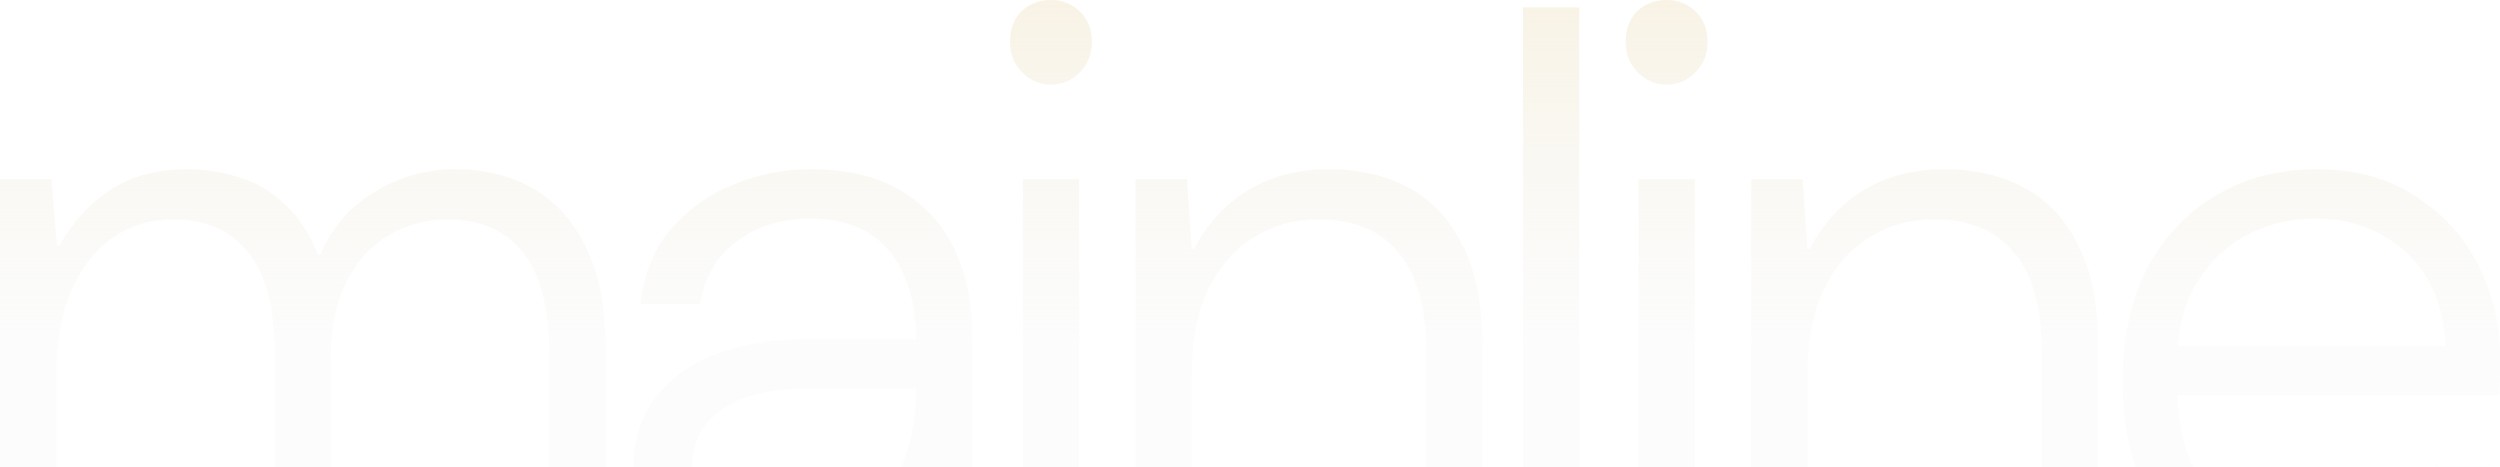
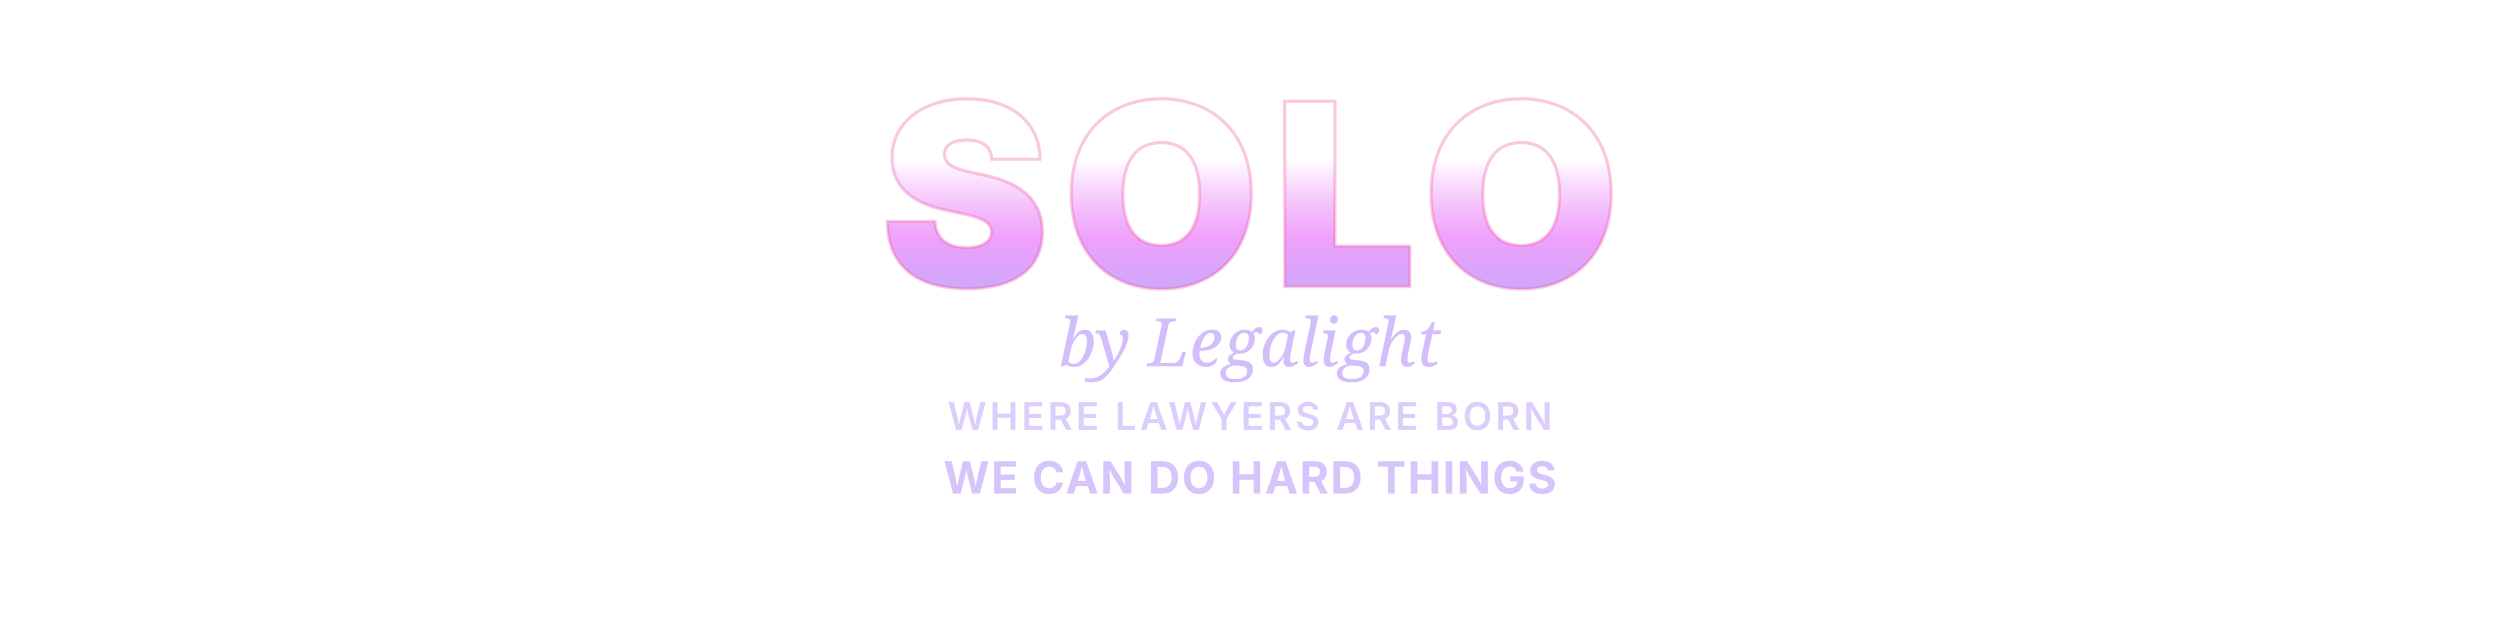
- <svg xmlns="http://www.w3.org/2000/svg" width="1570" height="293" viewBox="0 0 1570 293" fill="none">
-   <path fill-rule="evenodd" clip-rule="evenodd" d="M642.357 112.457V368.321H677.656V112.457H642.357ZM641.853 45.395C646.896 50.554 652.947 53.133 660.007 53.133C667.067 53.133 673.118 50.554 678.16 45.395C683.203 40.237 685.724 33.875 685.724 26.309C685.724 18.399 683.203 12.037 678.16 7.222C673.118 2.407 667.067 0 660.007 0C652.611 0 646.392 2.407 641.349 7.222C636.642 12.037 634.289 18.399 634.289 26.309C634.289 33.875 636.811 40.237 641.853 45.395ZM1028.99 368.321V112.457H1064.29V368.321H1028.99ZM1046.64 53.133C1039.58 53.133 1033.53 50.554 1028.48 45.395C1023.44 40.237 1020.92 33.875 1020.92 26.309C1020.92 18.399 1023.27 12.037 1027.98 7.222C1033.02 2.407 1039.24 0 1046.64 0C1053.7 0 1059.75 2.407 1064.79 7.222C1069.83 12.037 1072.36 18.399 1072.36 26.309C1072.36 33.875 1069.83 40.237 1064.79 45.395C1059.75 50.554 1053.7 53.133 1046.64 53.133ZM1099.76 112.457V368.322H1135.05V235.747C1135.05 214.424 1138.42 196.541 1145.14 182.097C1152.2 167.653 1161.78 156.649 1173.88 149.083C1185.98 141.517 1199.6 137.734 1214.73 137.734C1236.58 137.734 1253.22 144.612 1264.65 158.368C1276.42 172.124 1282.3 193.102 1282.3 221.303V368.322H1317.6V217.176C1317.6 191.727 1313.56 170.921 1305.5 154.757C1297.43 138.25 1286.17 126.041 1271.71 118.131C1257.25 110.222 1240.28 106.267 1220.78 106.267C1201.95 106.267 1185.31 110.565 1170.86 119.163C1156.4 127.761 1144.97 140.141 1136.57 156.305H1135.05L1132.03 112.457H1099.76ZM1391.49 358.004C1409.64 369.009 1430.49 374.512 1454.02 374.512C1473.52 374.512 1490.66 371.073 1505.45 364.195C1520.25 356.973 1532.52 347.171 1542.27 334.791C1552.01 322.41 1558.91 308.482 1562.94 293.007H1528.65C1523.27 308.826 1514.19 321.207 1501.42 330.148C1488.64 339.09 1472.84 343.56 1454.02 343.56C1439.56 343.56 1425.61 339.949 1412.16 332.727C1399.05 325.162 1388.3 313.813 1379.89 298.681C1372.38 284.851 1368.23 268 1367.43 248.127H1569.5C1569.83 243.312 1570 239.014 1570 235.231V224.398C1570 203.763 1565.46 184.505 1556.38 166.622C1547.31 148.739 1534.2 134.295 1517.05 123.29C1499.91 111.941 1479.23 106.267 1455.03 106.267C1431.16 106.267 1409.98 111.769 1391.49 122.774C1373 133.779 1358.54 149.255 1348.12 169.201C1338.04 189.148 1332.99 212.705 1332.99 239.873C1332.99 267.042 1338.21 290.771 1348.63 311.061C1359.05 331.008 1373.34 346.656 1391.49 358.004ZM1367.64 217.176C1368.79 201.865 1372.7 188.797 1379.39 177.971C1387.46 164.558 1398.04 154.413 1411.16 147.535C1424.27 140.657 1438.39 137.218 1453.51 137.218C1476.37 137.218 1495.54 144.268 1511 158.368C1526.46 172.468 1534.7 192.071 1535.71 217.176H1367.64ZM956.449 4.643V368.322H991.748V4.643H956.449ZM713.124 368.322V112.457H745.397L748.423 156.305H749.936C758.34 140.141 769.77 127.761 784.226 119.163C798.681 110.565 815.322 106.267 834.148 106.267C853.646 106.267 870.623 110.222 885.079 118.131C899.535 126.041 910.797 138.25 918.865 154.757C926.933 170.921 930.967 191.727 930.967 217.176V368.322H895.669V221.303C895.669 193.102 889.786 172.124 878.019 158.368C866.589 144.612 849.948 137.734 828.097 137.734C812.969 137.734 799.354 141.517 787.251 149.083C775.149 156.649 765.568 167.653 758.508 182.097C751.785 196.541 748.423 214.424 748.423 235.747V368.322H713.124ZM490.55 374.512C469.707 374.512 452.394 370.901 438.61 363.679C424.827 356.113 414.574 346.312 407.85 334.275C401.126 322.238 397.765 309.17 397.765 295.07C397.765 277.187 402.303 262.227 411.38 250.19C420.457 237.81 433.231 228.525 449.704 222.334C466.177 216.144 485.171 213.049 506.686 213.049H575.267C575.267 196.885 572.577 183.129 567.198 171.78C562.156 160.431 554.76 151.834 545.011 145.988C535.261 140.141 523.159 137.218 508.703 137.218C491.222 137.218 476.094 141.861 463.319 151.146C450.545 160.088 442.644 173.328 439.619 190.867H402.303C404.32 172.296 410.539 156.82 420.961 144.44C431.719 131.715 444.83 122.258 460.294 116.068C475.758 109.534 491.894 106.267 508.703 106.267C531.9 106.267 550.894 110.737 565.686 119.679C580.814 128.62 592.076 141.001 599.471 156.82C606.867 172.296 610.565 190.351 610.565 210.985V368.322H578.292L574.762 318.799H573.25C569.888 326.021 565.686 333.071 560.643 339.949C555.6 346.828 549.717 352.846 542.994 358.004C536.606 362.819 529.042 366.774 520.302 369.869C511.561 372.964 501.644 374.512 490.55 374.512ZM494.08 342.529C506.182 342.529 517.108 340.121 526.857 335.307C536.942 330.492 545.515 323.786 552.575 315.188C559.971 306.591 565.517 296.446 569.215 284.753C573.25 272.716 575.267 259.82 575.267 246.064V244H509.208C491.054 244 476.43 246.236 465.336 250.706C454.579 255.177 446.679 261.195 441.636 268.761C436.929 275.983 434.576 284.409 434.576 294.038C434.576 303.668 436.761 312.093 441.132 319.315C445.838 326.537 452.562 332.212 461.302 336.338C470.379 340.465 481.305 342.529 494.08 342.529ZM0 112.457V368.322H35.299V235.747C35.299 214.424 38.492 196.541 44.88 182.097C51.267 167.653 60.008 156.649 71.102 149.083C82.195 141.517 94.802 137.734 108.922 137.734C129.092 137.734 144.725 144.612 155.819 158.368C166.912 172.124 172.459 193.102 172.459 221.303V368.322H207.758V224.914C207.758 205.999 210.952 190.179 217.339 177.455C223.726 164.386 232.467 154.585 243.561 148.051C254.991 141.173 267.598 137.734 281.381 137.734C301.552 137.734 317.184 144.612 328.278 158.368C339.372 172.124 344.919 193.102 344.919 221.303V368.322H380.217V217.176C380.217 191.727 376.015 170.921 367.611 154.757C359.542 138.25 348.449 126.041 334.329 118.131C320.21 110.222 304.073 106.267 285.919 106.267C267.766 106.267 250.789 111.081 234.988 120.711C219.524 129.996 208.262 143.064 201.203 159.916H199.69C193.975 146.159 186.915 135.498 178.511 127.933C170.106 120.023 160.693 114.52 150.272 111.425C139.85 107.986 128.924 106.267 117.494 106.267C98.332 106.267 82.027 110.737 68.58 119.679C55.469 128.62 45.048 140.141 37.316 154.241H35.803L32.273 112.457H0Z" fill="url(#paint0_linear_59_191)" />
+ <svg xmlns="http://www.w3.org/2000/svg" width="1570" height="400" viewBox="0 0 1570 400" fill="none">
  <defs>
-     <linearGradient id="paint0_linear_59_191" x1="742.5" y1="0" x2="742.5" y2="218.5" gradientUnits="userSpaceOnUse">
-       <stop stop-color="#F8F3E5" />
-       <stop offset="1" stop-color="#F8F8F8" stop-opacity="0.41" />
+     <linearGradient id="paint0_linear_solo" x1="785" y1="50" x2="785" y2="350" gradientUnits="userSpaceOnUse">
+       <stop stop-color="#9333EA" stop-opacity="0.6" />
+       <stop offset="0.3" stop-color="#EC4899" stop-opacity="0.4" />
+       <stop offset="0.7" stop-color="#8B5CF6" stop-opacity="0.3" />
+       <stop offset="1" stop-color="#3B82F6" stop-opacity="0.2" />
+     </linearGradient>
+     <linearGradient id="paint1_text_glow" x1="785" y1="100" x2="785" y2="200" gradientUnits="userSpaceOnUse">
+       <stop stop-color="#FFFFFF" stop-opacity="0.9" />
+       <stop offset="0.5" stop-color="#E879F9" stop-opacity="0.7" />
+       <stop offset="1" stop-color="#8B5CF6" stop-opacity="0.5" />
    </linearGradient>
  </defs>
+   <text x="785" y="180" font-family="system-ui, -apple-system, sans-serif" font-size="160" font-weight="900" fill="url(#paint1_text_glow)" text-anchor="middle" letter-spacing="8px">
+     SOLO
+   </text>
+   <text x="785" y="180" font-family="system-ui, -apple-system, sans-serif" font-size="160" font-weight="900" fill="none" stroke="#EC4899" stroke-width="2" stroke-opacity="0.3" text-anchor="middle" letter-spacing="8px">
+     SOLO
+   </text>
+   <text x="785" y="230" font-family="serif" font-size="42" font-style="italic" fill="url(#paint1_text_glow)" text-anchor="middle" opacity="0.8">
+     by Legalight
+   </text>
+   <text x="785" y="270" font-family="system-ui, -apple-system, sans-serif" font-size="24" font-weight="600" fill="url(#paint1_text_glow)" text-anchor="middle" opacity="0.6" letter-spacing="2px">
+     WHERE LAWYERS ARE BORN
+   </text>
+   <text x="785" y="310" font-family="system-ui, -apple-system, sans-serif" font-size="28" font-weight="700" fill="url(#paint1_text_glow)" text-anchor="middle" opacity="0.7" letter-spacing="1px">
+     WE CAN DO HARD THINGS
+   </text>
</svg>
